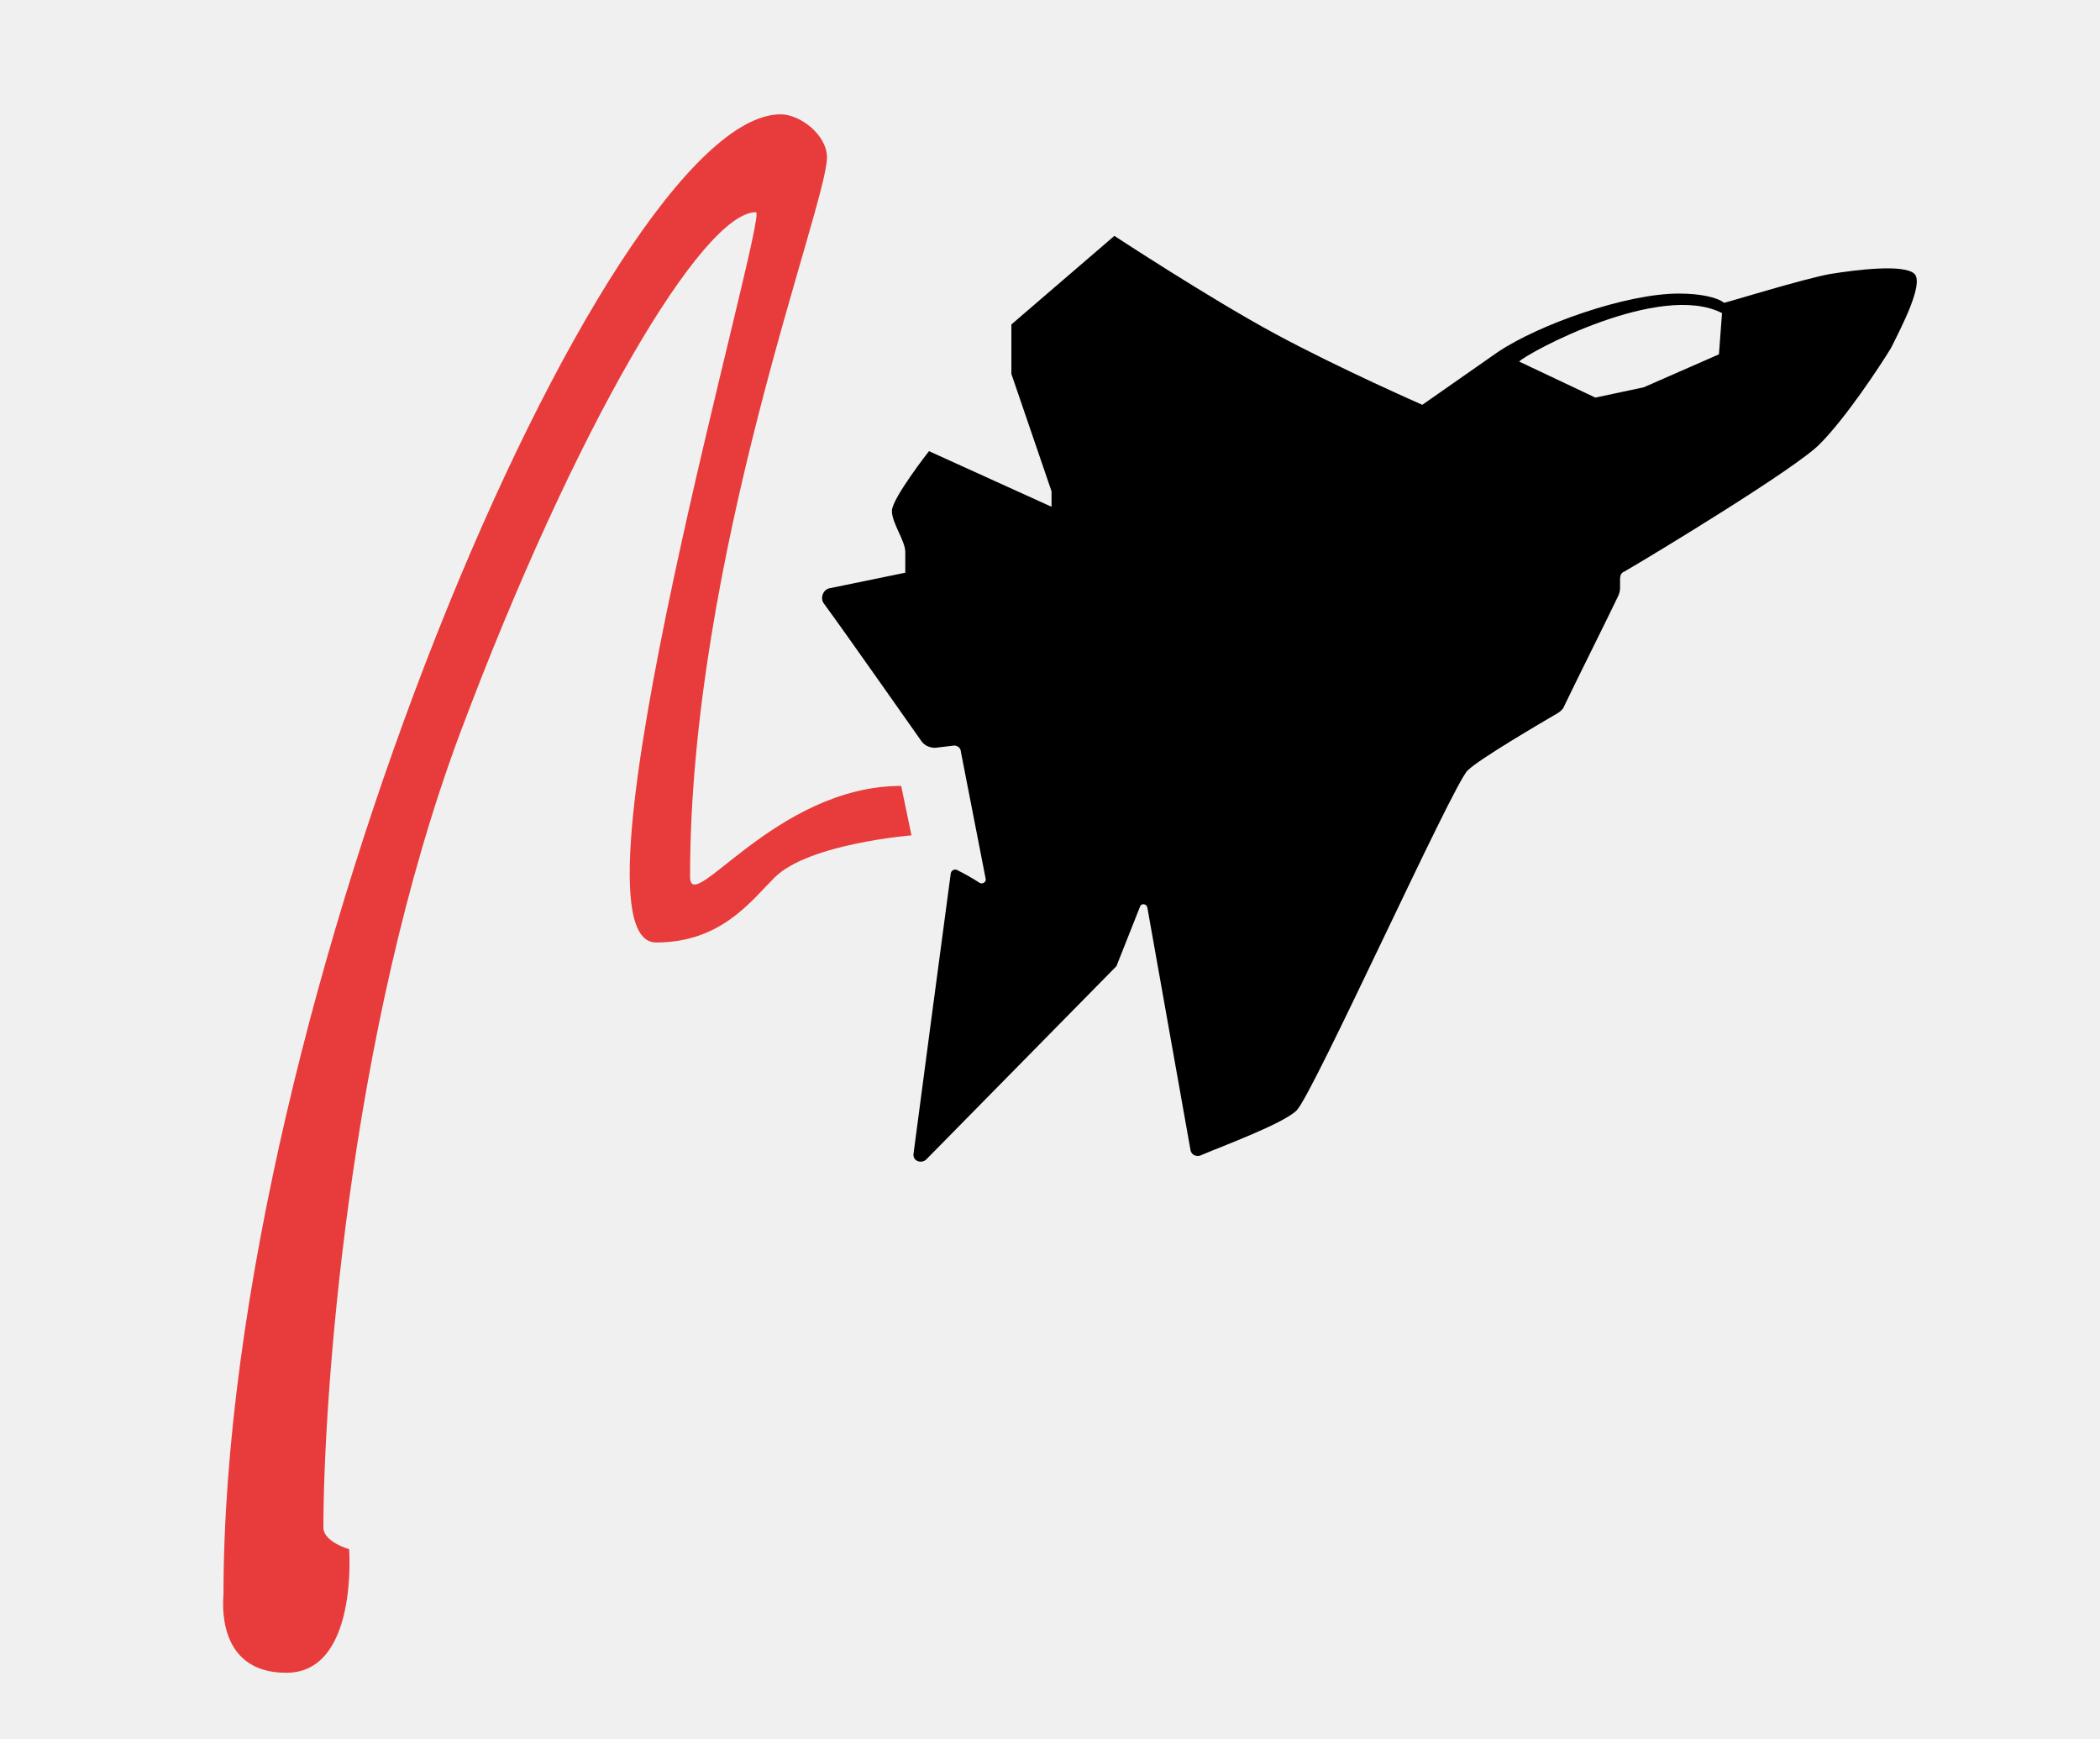
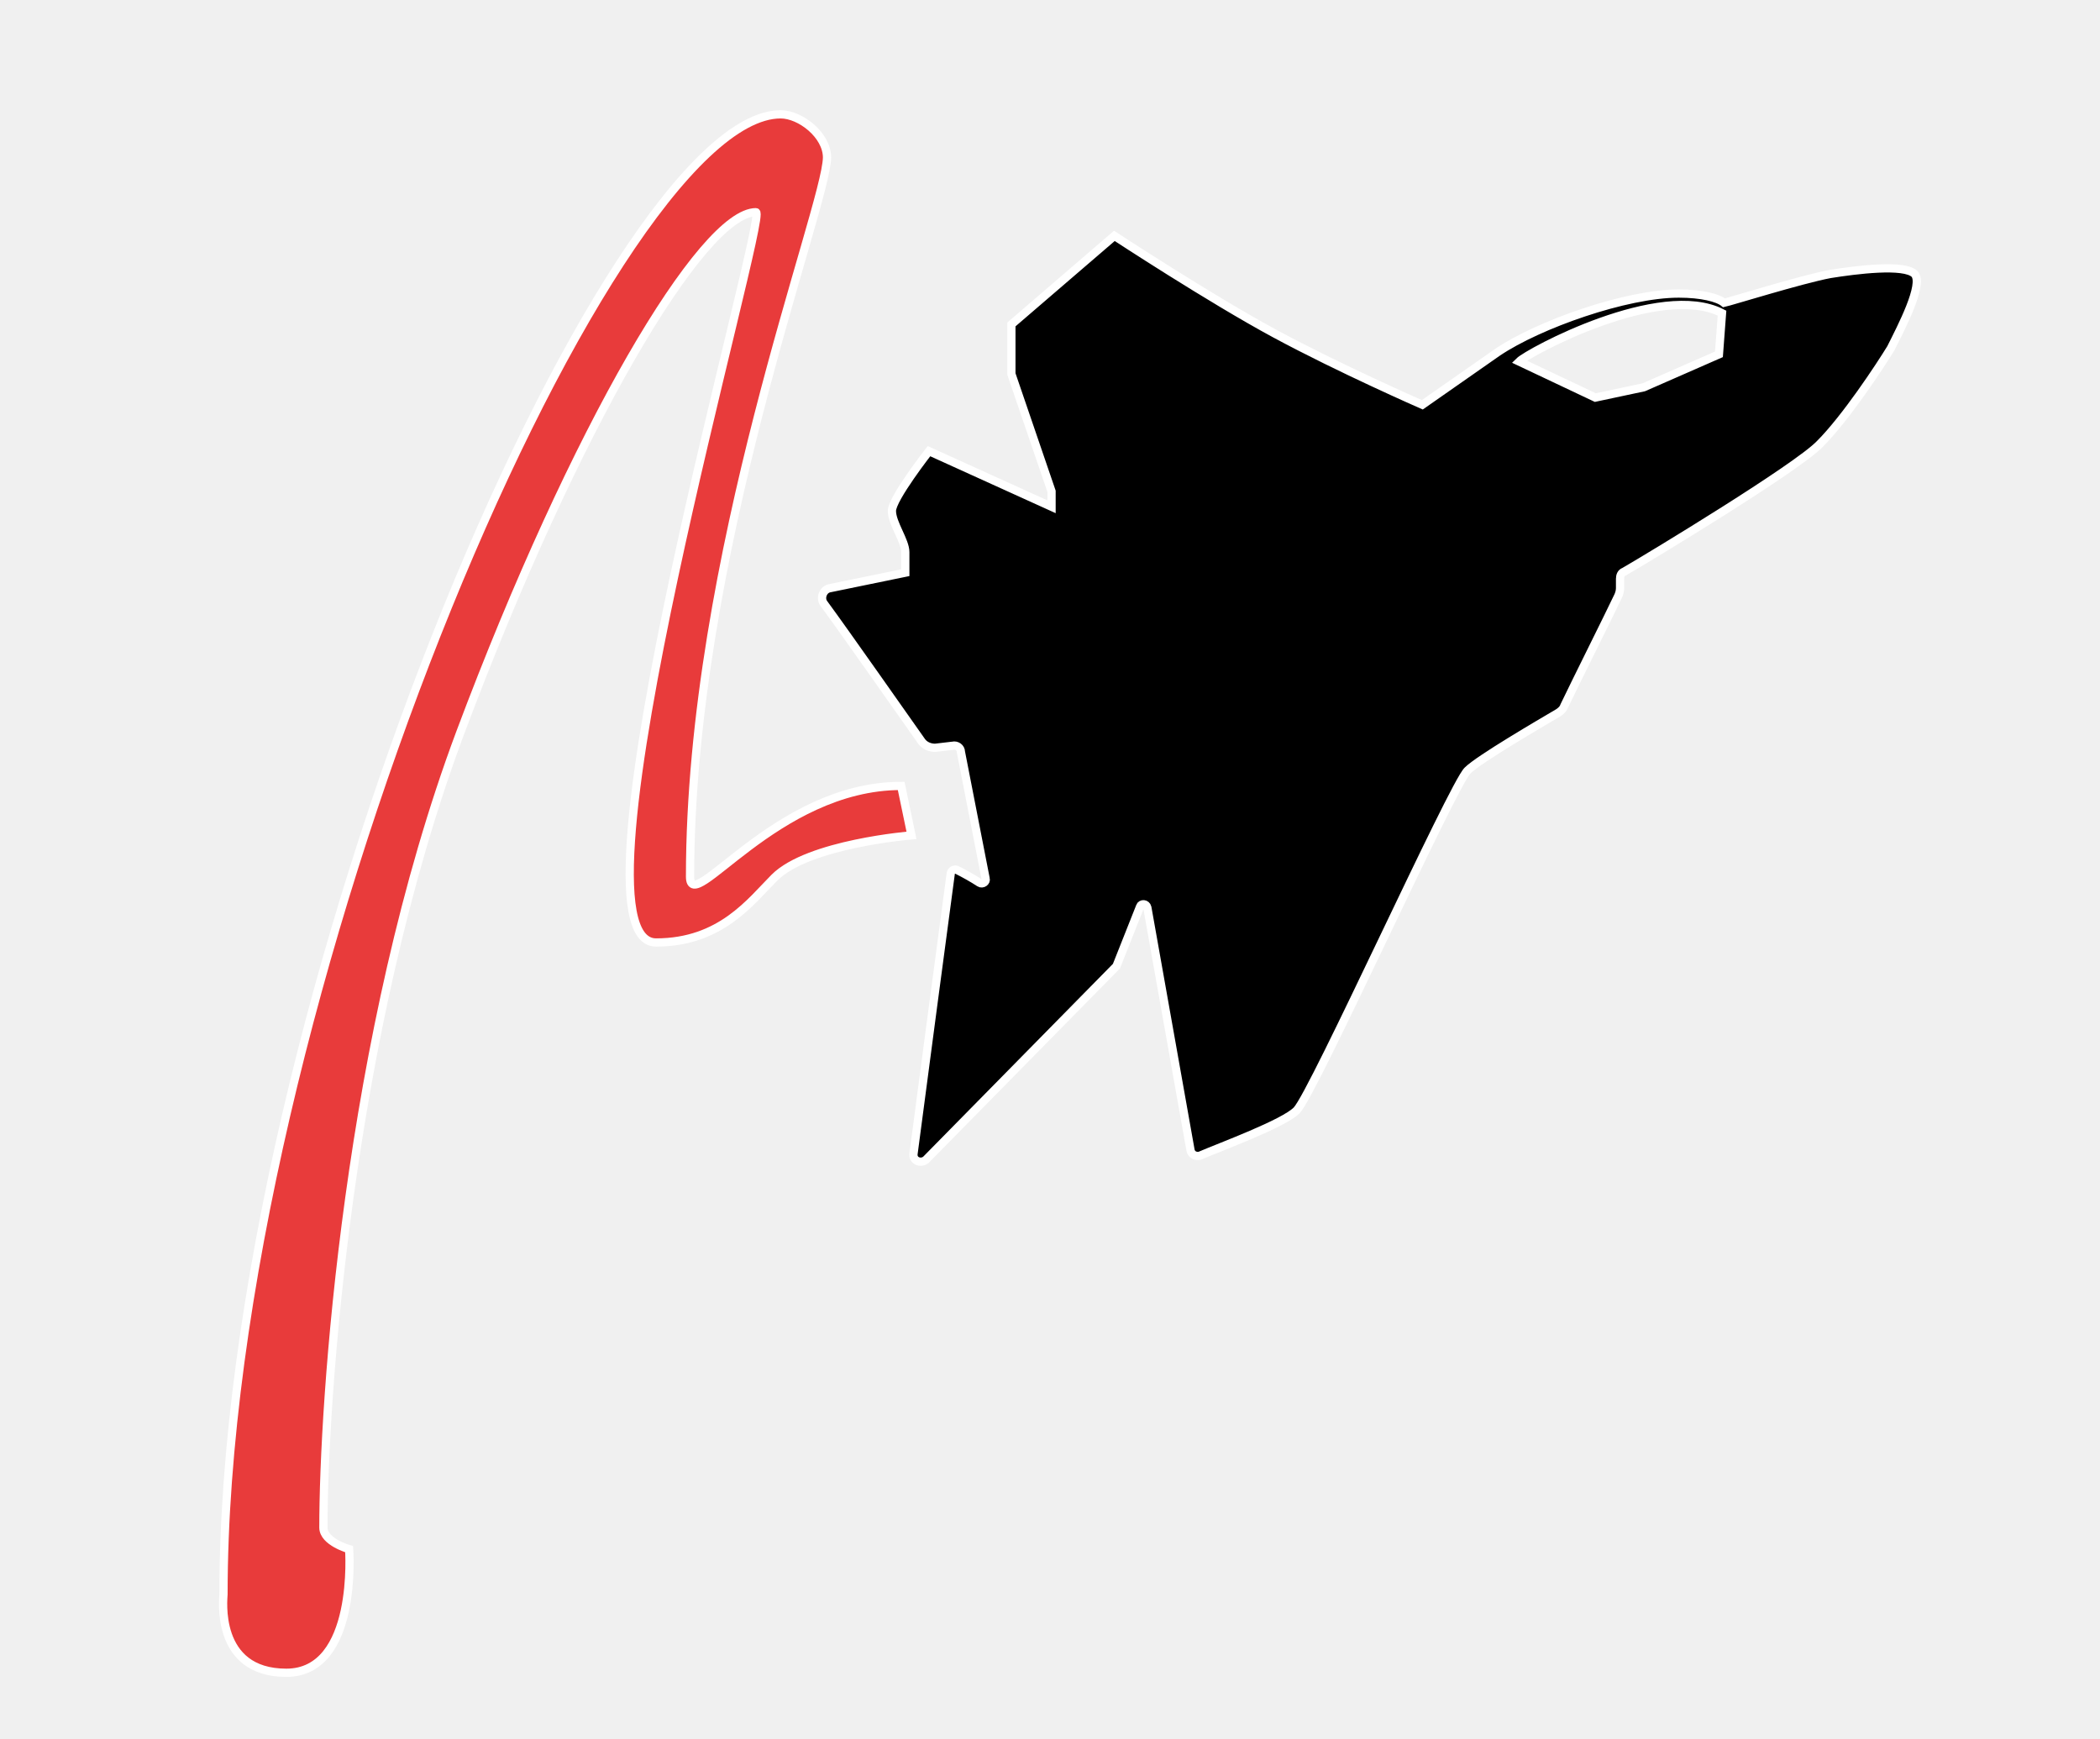
<svg xmlns="http://www.w3.org/2000/svg" version="1.1" x="0px" y="0px" viewBox="0 0 203.9 168.8" enable-background="new 0 0 203.9 168.8" xml:space="preserve" id="svg16">
  <defs id="defs20">
	
	

		
		
	</defs>
  <g id="Layer_2">
-     <path d="m 21.7,154.8 c 0,-57 37.2,-143.7 54.1,-143.7 1.9,0 4.5,2 4.5,4.2 C 80.2,20.2 67,54 67,85.1 c 0,4 8.3,-8.8 20.5,-8.8 l 1,4.8 c 0,0 -10,0.8 -13.3,4.1 -2.3,2.3 -5.2,6.3 -11.5,6.3 -9.6,0 11,-70.9 9.7,-70.9 -5.2,0 -17.6,20.9 -28.7,50.5 -11,29.4 -13.3,65.3 -13.3,77.2 0,1.4 2.5,2.1 2.5,2.1 0,0 0.9,12 -6.1,12 -7,0 -6.1,-7.3 -6.1,-7.6 z" id="path5" style="fill:#e83b3b" />
-     <g id="g9">
-       <path d="m 185.9,26.6 c -1,-1 -5.7,-0.4 -8.2,0 -2.7,0.5 -9.8,2.7 -10.3,2.8 -0.6,-0.5 -2.2,-0.9 -4.4,-0.9 -5.1,0 -13.6,3 -17.6,5.7 l -7.3,5.1 c 0,0 -8,-3.5 -14.3,-6.9 -6.3,-3.4 -15.6,-9.5 -15.6,-9.5 l -10,8.6 v 4.8 l 3.9,11.4 v 1.5 L 90.2,43.8 c 0,0 -3.6,4.6 -3.6,5.8 0,1.2 1.3,2.9 1.3,4 0,1.1 0,2 0,2 l -7.3,1.5 c -0.7,0.1 -1,1 -0.6,1.5 2.2,3 7.8,11 9.5,13.4 0.3,0.4 0.8,0.6 1.3,0.6 l 1.7,-0.2 c 0.4,-0.1 0.8,0.2 0.8,0.6 l 2.4,12.3 c 0.1,0.3 -0.3,0.6 -0.6,0.4 -0.6,-0.4 -1.5,-0.9 -2.1,-1.2 -0.3,-0.2 -0.7,0 -0.7,0.4 -0.5,3.7 -2.8,21 -3.6,27.1 -0.1,0.7 0.7,1 1.2,0.6 l 18.5,-18.8 2.3,-5.8 c 0.1,-0.3 0.6,-0.3 0.7,0.1 l 4.2,23.6 c 0.1,0.4 0.5,0.6 0.9,0.5 2.1,-0.9 8.1,-3.1 9.4,-4.4 1.6,-1.6 15.2,-31.7 16.6,-33 1.1,-1.1 7.1,-4.6 8.8,-5.6 0.3,-0.2 0.5,-0.4 0.6,-0.7 0.9,-1.9 4.4,-8.9 5.2,-10.6 0.1,-0.2 0.2,-0.5 0.2,-0.8 v -0.9 c 0,-0.3 0.1,-0.6 0.4,-0.7 2.6,-1.5 16.8,-10.1 19,-12.4 2.5,-2.5 5.8,-7.5 6.9,-9.3 1,-2 3.2,-6.2 2.3,-7.2 z m -26.3,11 -4.7,1 -7.4,-3.5 c 0.9,-0.9 13.7,-7.8 19.7,-4.7 l -0.3,4 z" id="path7" />
+     <path d="m 21.7,154.8 c 0,-57 37.2,-143.7 54.1,-143.7 1.9,0 4.5,2 4.5,4.2 C 80.2,20.2 67,54 67,85.1 c 0,4 8.3,-8.8 20.5,-8.8 l 1,4.8 c 0,0 -10,0.8 -13.3,4.1 -2.3,2.3 -5.2,6.3 -11.5,6.3 -9.6,0 11,-70.9 9.7,-70.9 -5.2,0 -17.6,20.9 -28.7,50.5 -11,29.4 -13.3,65.3 -13.3,77.2 0,1.4 2.5,2.1 2.5,2.1 0,0 0.9,12 -6.1,12 -7,0 -6.1,-7.3 -6.1,-7.6 z" id="path5" style="fill:#e83b3b;stroke-width:0.8;stroke-dasharray:none;stroke:#ffffff;stroke-opacity:1" />
+     <g id="g9" style="stroke-width:0.8;stroke-dasharray:none;stroke:#ffffff;stroke-opacity:1">
+       <path d="m 185.9,26.6 c -1,-1 -5.7,-0.4 -8.2,0 -2.7,0.5 -9.8,2.7 -10.3,2.8 -0.6,-0.5 -2.2,-0.9 -4.4,-0.9 -5.1,0 -13.6,3 -17.6,5.7 l -7.3,5.1 c 0,0 -8,-3.5 -14.3,-6.9 -6.3,-3.4 -15.6,-9.5 -15.6,-9.5 l -10,8.6 v 4.8 l 3.9,11.4 v 1.5 L 90.2,43.8 c 0,0 -3.6,4.6 -3.6,5.8 0,1.2 1.3,2.9 1.3,4 0,1.1 0,2 0,2 l -7.3,1.5 c -0.7,0.1 -1,1 -0.6,1.5 2.2,3 7.8,11 9.5,13.4 0.3,0.4 0.8,0.6 1.3,0.6 l 1.7,-0.2 c 0.4,-0.1 0.8,0.2 0.8,0.6 l 2.4,12.3 c 0.1,0.3 -0.3,0.6 -0.6,0.4 -0.6,-0.4 -1.5,-0.9 -2.1,-1.2 -0.3,-0.2 -0.7,0 -0.7,0.4 -0.5,3.7 -2.8,21 -3.6,27.1 -0.1,0.7 0.7,1 1.2,0.6 l 18.5,-18.8 2.3,-5.8 c 0.1,-0.3 0.6,-0.3 0.7,0.1 l 4.2,23.6 c 0.1,0.4 0.5,0.6 0.9,0.5 2.1,-0.9 8.1,-3.1 9.4,-4.4 1.6,-1.6 15.2,-31.7 16.6,-33 1.1,-1.1 7.1,-4.6 8.8,-5.6 0.3,-0.2 0.5,-0.4 0.6,-0.7 0.9,-1.9 4.4,-8.9 5.2,-10.6 0.1,-0.2 0.2,-0.5 0.2,-0.8 v -0.9 c 0,-0.3 0.1,-0.6 0.4,-0.7 2.6,-1.5 16.8,-10.1 19,-12.4 2.5,-2.5 5.8,-7.5 6.9,-9.3 1,-2 3.2,-6.2 2.3,-7.2 z m -26.3,11 -4.7,1 -7.4,-3.5 c 0.9,-0.9 13.7,-7.8 19.7,-4.7 l -0.3,4 z" id="path7" style="stroke-width:0.8;stroke-dasharray:none;stroke:#ffffff;stroke-opacity:1" />
    </g>
  </g>
</svg>
